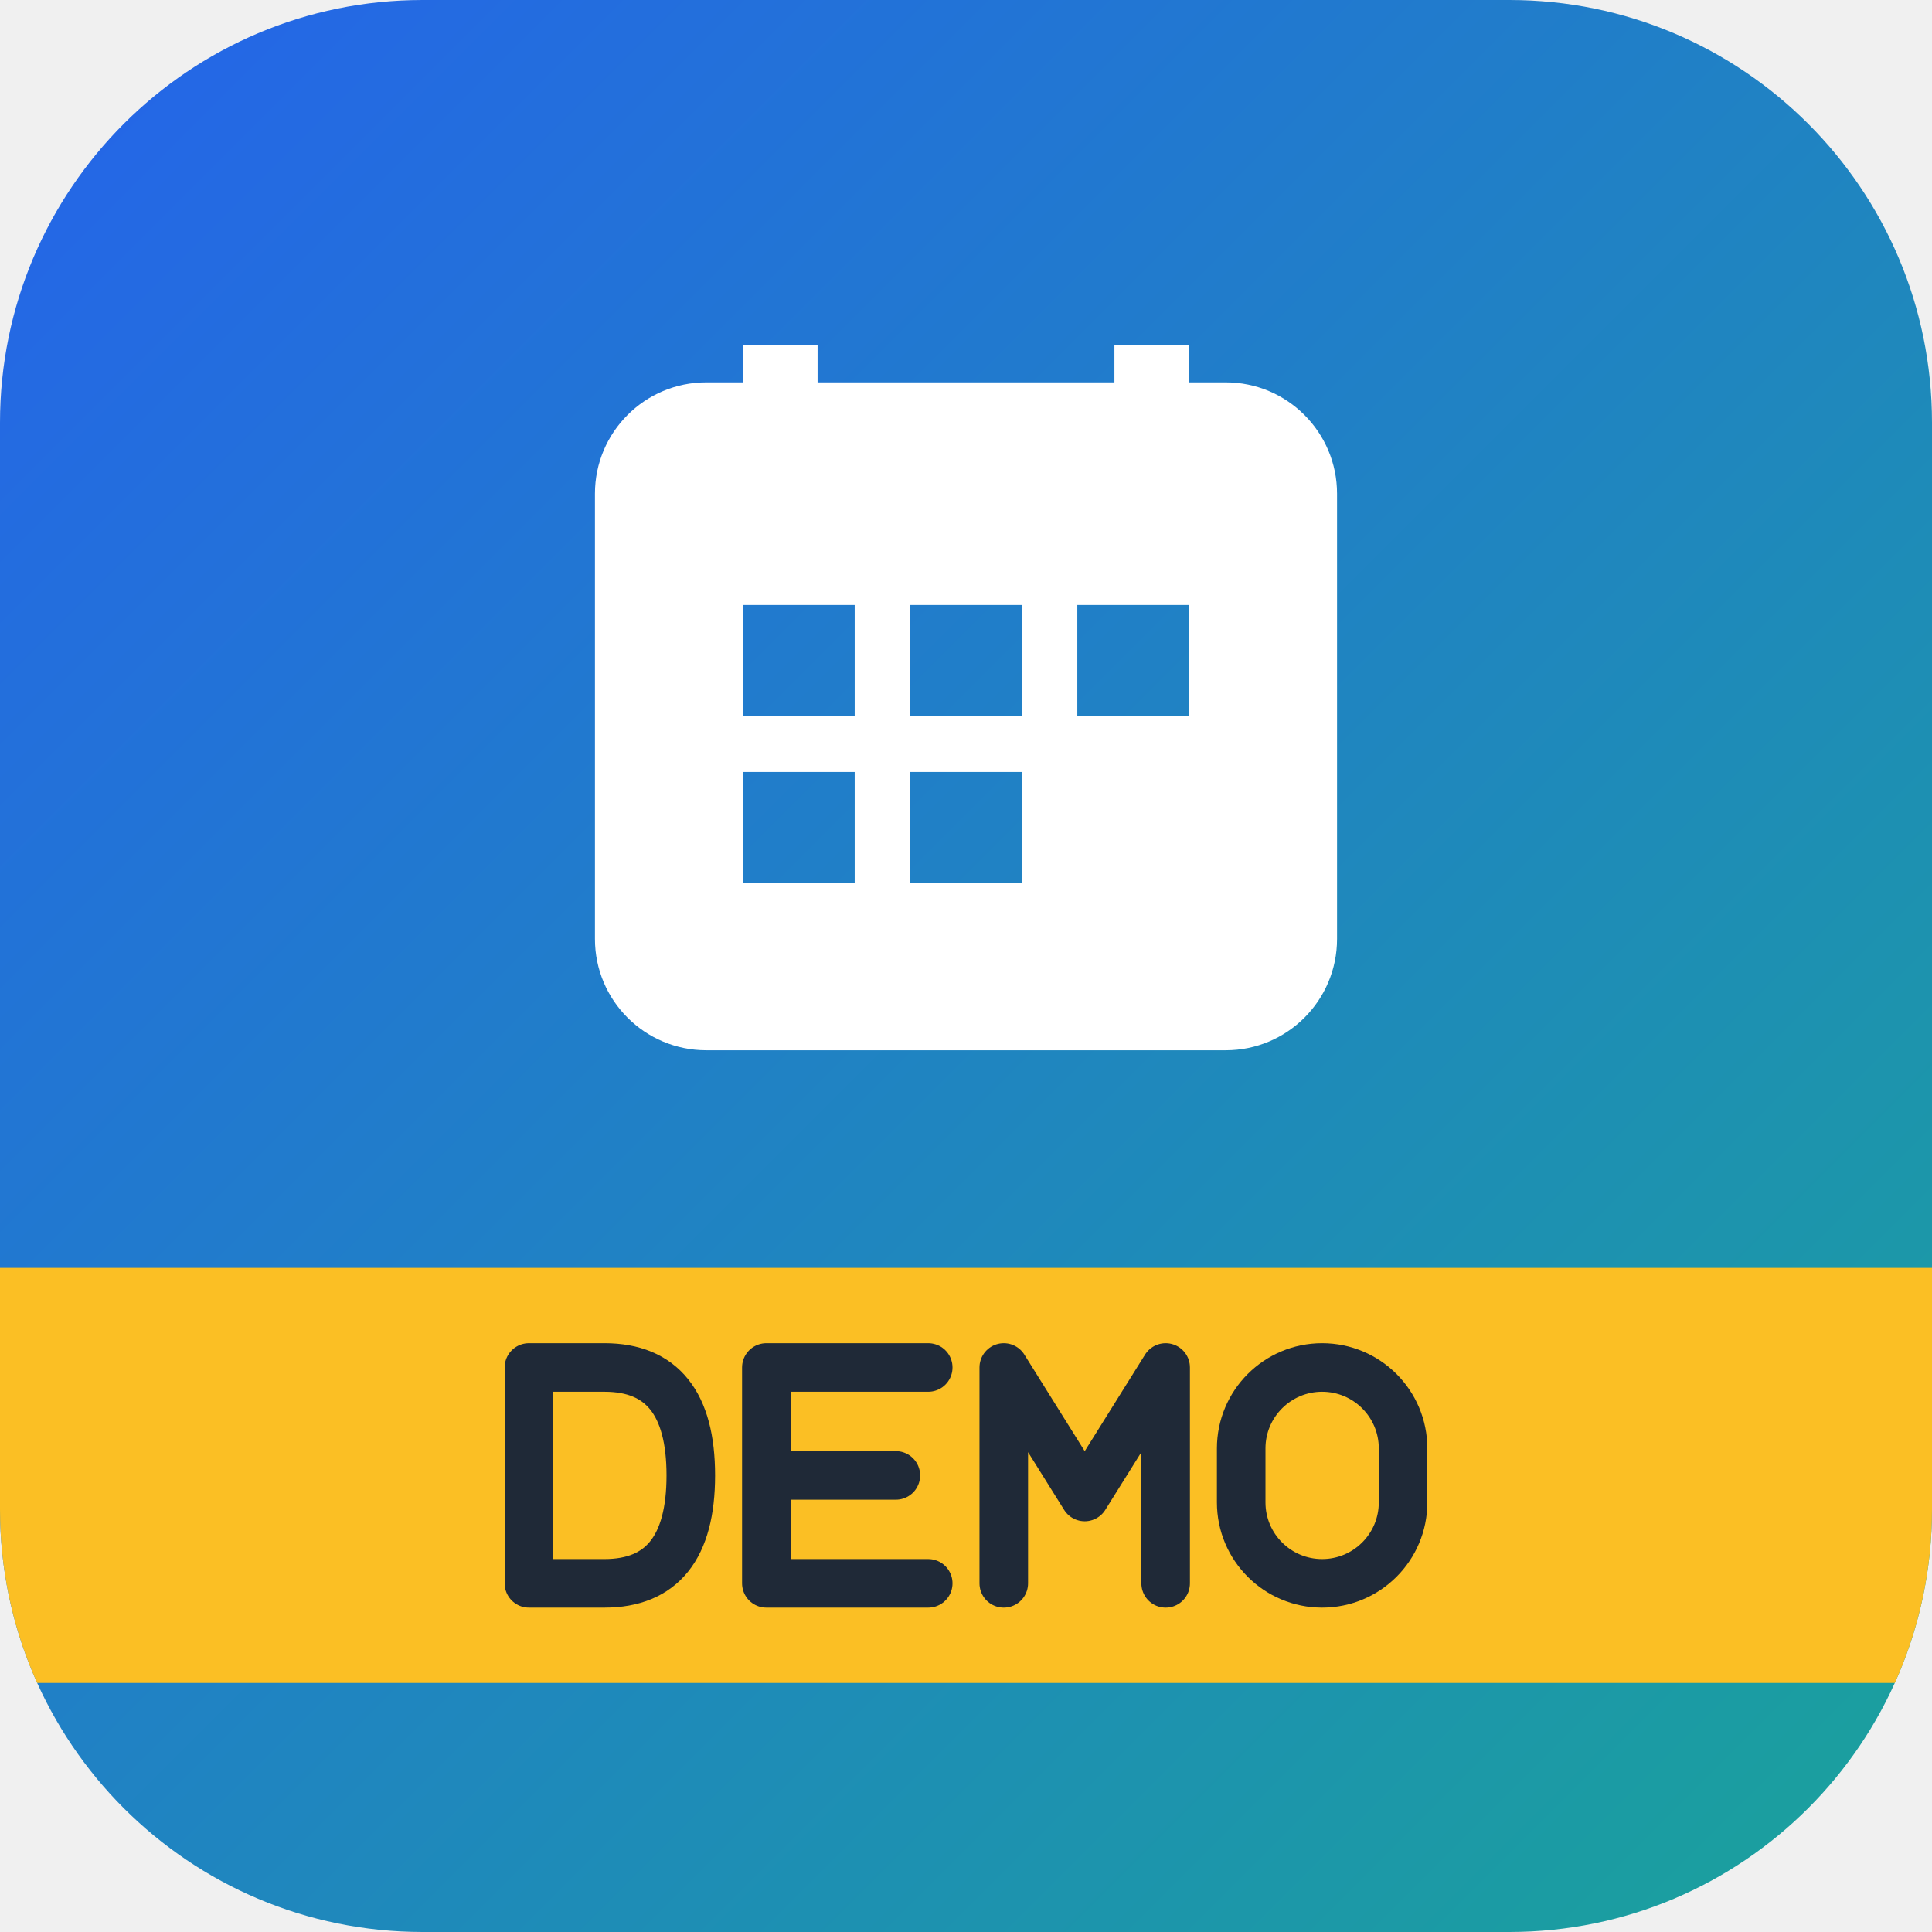
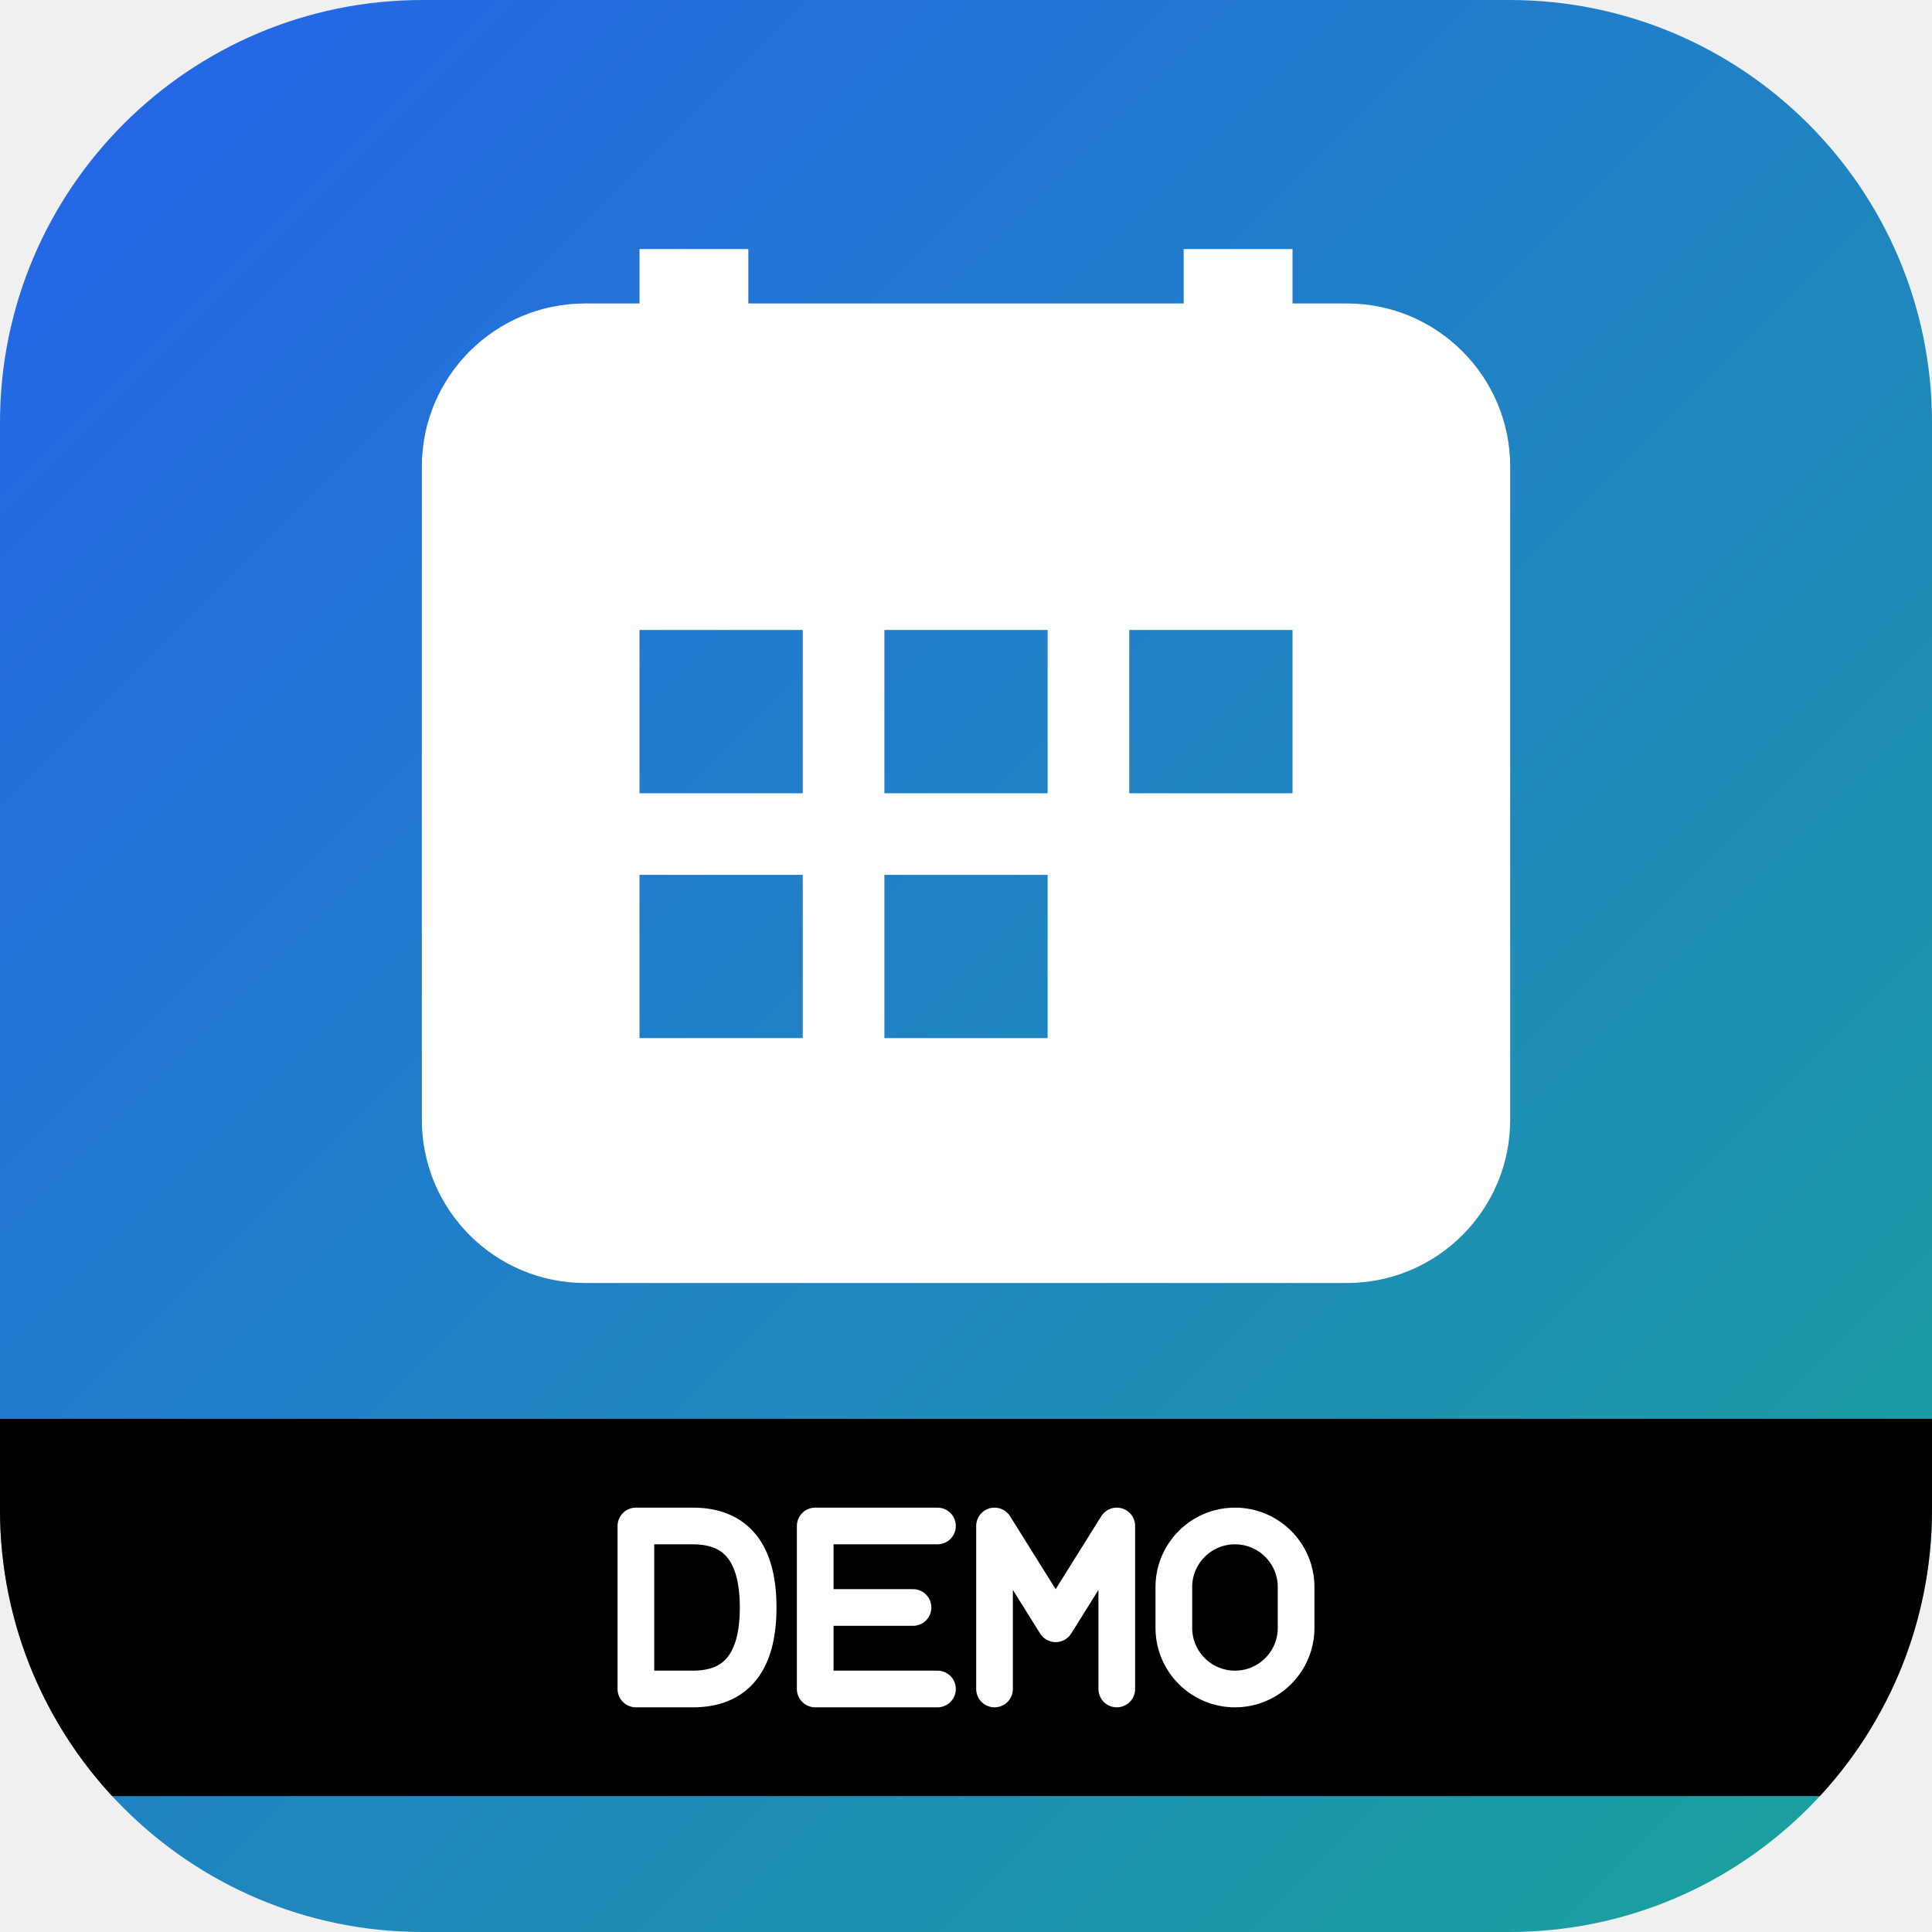
<svg xmlns="http://www.w3.org/2000/svg" viewBox="0 0 512 512" width="512" height="512">
  <defs>
    <linearGradient id="g" x1="0" y1="0" x2="1" y2="1">
      <stop offset="0" stop-color="#2563eb" />
      <stop offset="1" stop-color="#1aa39a" />
    </linearGradient>
    <clipPath id="c">
      <rect width="512" height="512" rx="112" />
    </clipPath>
  </defs>
  <g clip-path="url(#c)">
    <rect width="512" height="512" fill="url(#g)" />
-     <g transform="translate(138.0 62) scale(9.8333)" fill="#fff" fill-rule="evenodd">
+     <g transform="translate(82.95 22.74) scale(14.4211)" fill="#fff" fill-rule="evenodd">
      <path d="M6 4V3h2v1h8V3h2v1h1a3 3 0 0 1 3 3v12a3 3 0 0 1-3 3H5a3 3 0 0 1-3-3V7a3 3 0 0 1 3-3h1ZM6 10h3v3H6ZM10.5 10h3v3h-3ZM15 10h3v3h-3ZM6 14.5h3v3H6ZM10.5 14.5h3v3h-3Z" />
    </g>
-     <rect x="0" y="336" width="512" height="110" fill="#fbbf24" />
-     <g transform="translate(140.17 362.40) scale(1.43)" fill="none" stroke="#1f2937" stroke-width="9" stroke-linejoin="round" stroke-linecap="round">
+     <rect x="-600" y="376" width="1700" height="100" fill="#000" />
+     <g transform="translate(168.52 404.40) scale(1.08)" fill="none" stroke="#fff" stroke-width="9" stroke-linejoin="round" stroke-linecap="round">
      <path d="M0 0H14Q30 0 30 20Q30 40 14 40H0Z" />
    </g>
-     <g transform="translate(203.09 362.40) scale(1.43)" fill="none" stroke="#1f2937" stroke-width="9" stroke-linejoin="round" stroke-linecap="round">
+     <g transform="translate(216.04 404.40) scale(1.08)" fill="none" stroke="#fff" stroke-width="9" stroke-linejoin="round" stroke-linecap="round">
      <path d="M30 0H0V40H30M0 20H24" />
    </g>
-     <g transform="translate(266.01 362.40) scale(1.43)" fill="none" stroke="#1f2937" stroke-width="9" stroke-linejoin="round" stroke-linecap="round">
+     <g transform="translate(263.56 404.40) scale(1.08)" fill="none" stroke="#fff" stroke-width="9" stroke-linejoin="round" stroke-linecap="round">
      <path d="M0 40V0L15 24L30 0V40" />
    </g>
-     <g transform="translate(328.93 362.40) scale(1.43)" fill="none" stroke="#1f2937" stroke-width="9" stroke-linejoin="round" stroke-linecap="round">
+     <g transform="translate(311.08 404.40) scale(1.08)" fill="none" stroke="#fff" stroke-width="9" stroke-linejoin="round" stroke-linecap="round">
      <rect x="0" y="0" width="30" height="40" rx="15" />
    </g>
  </g>
</svg>
